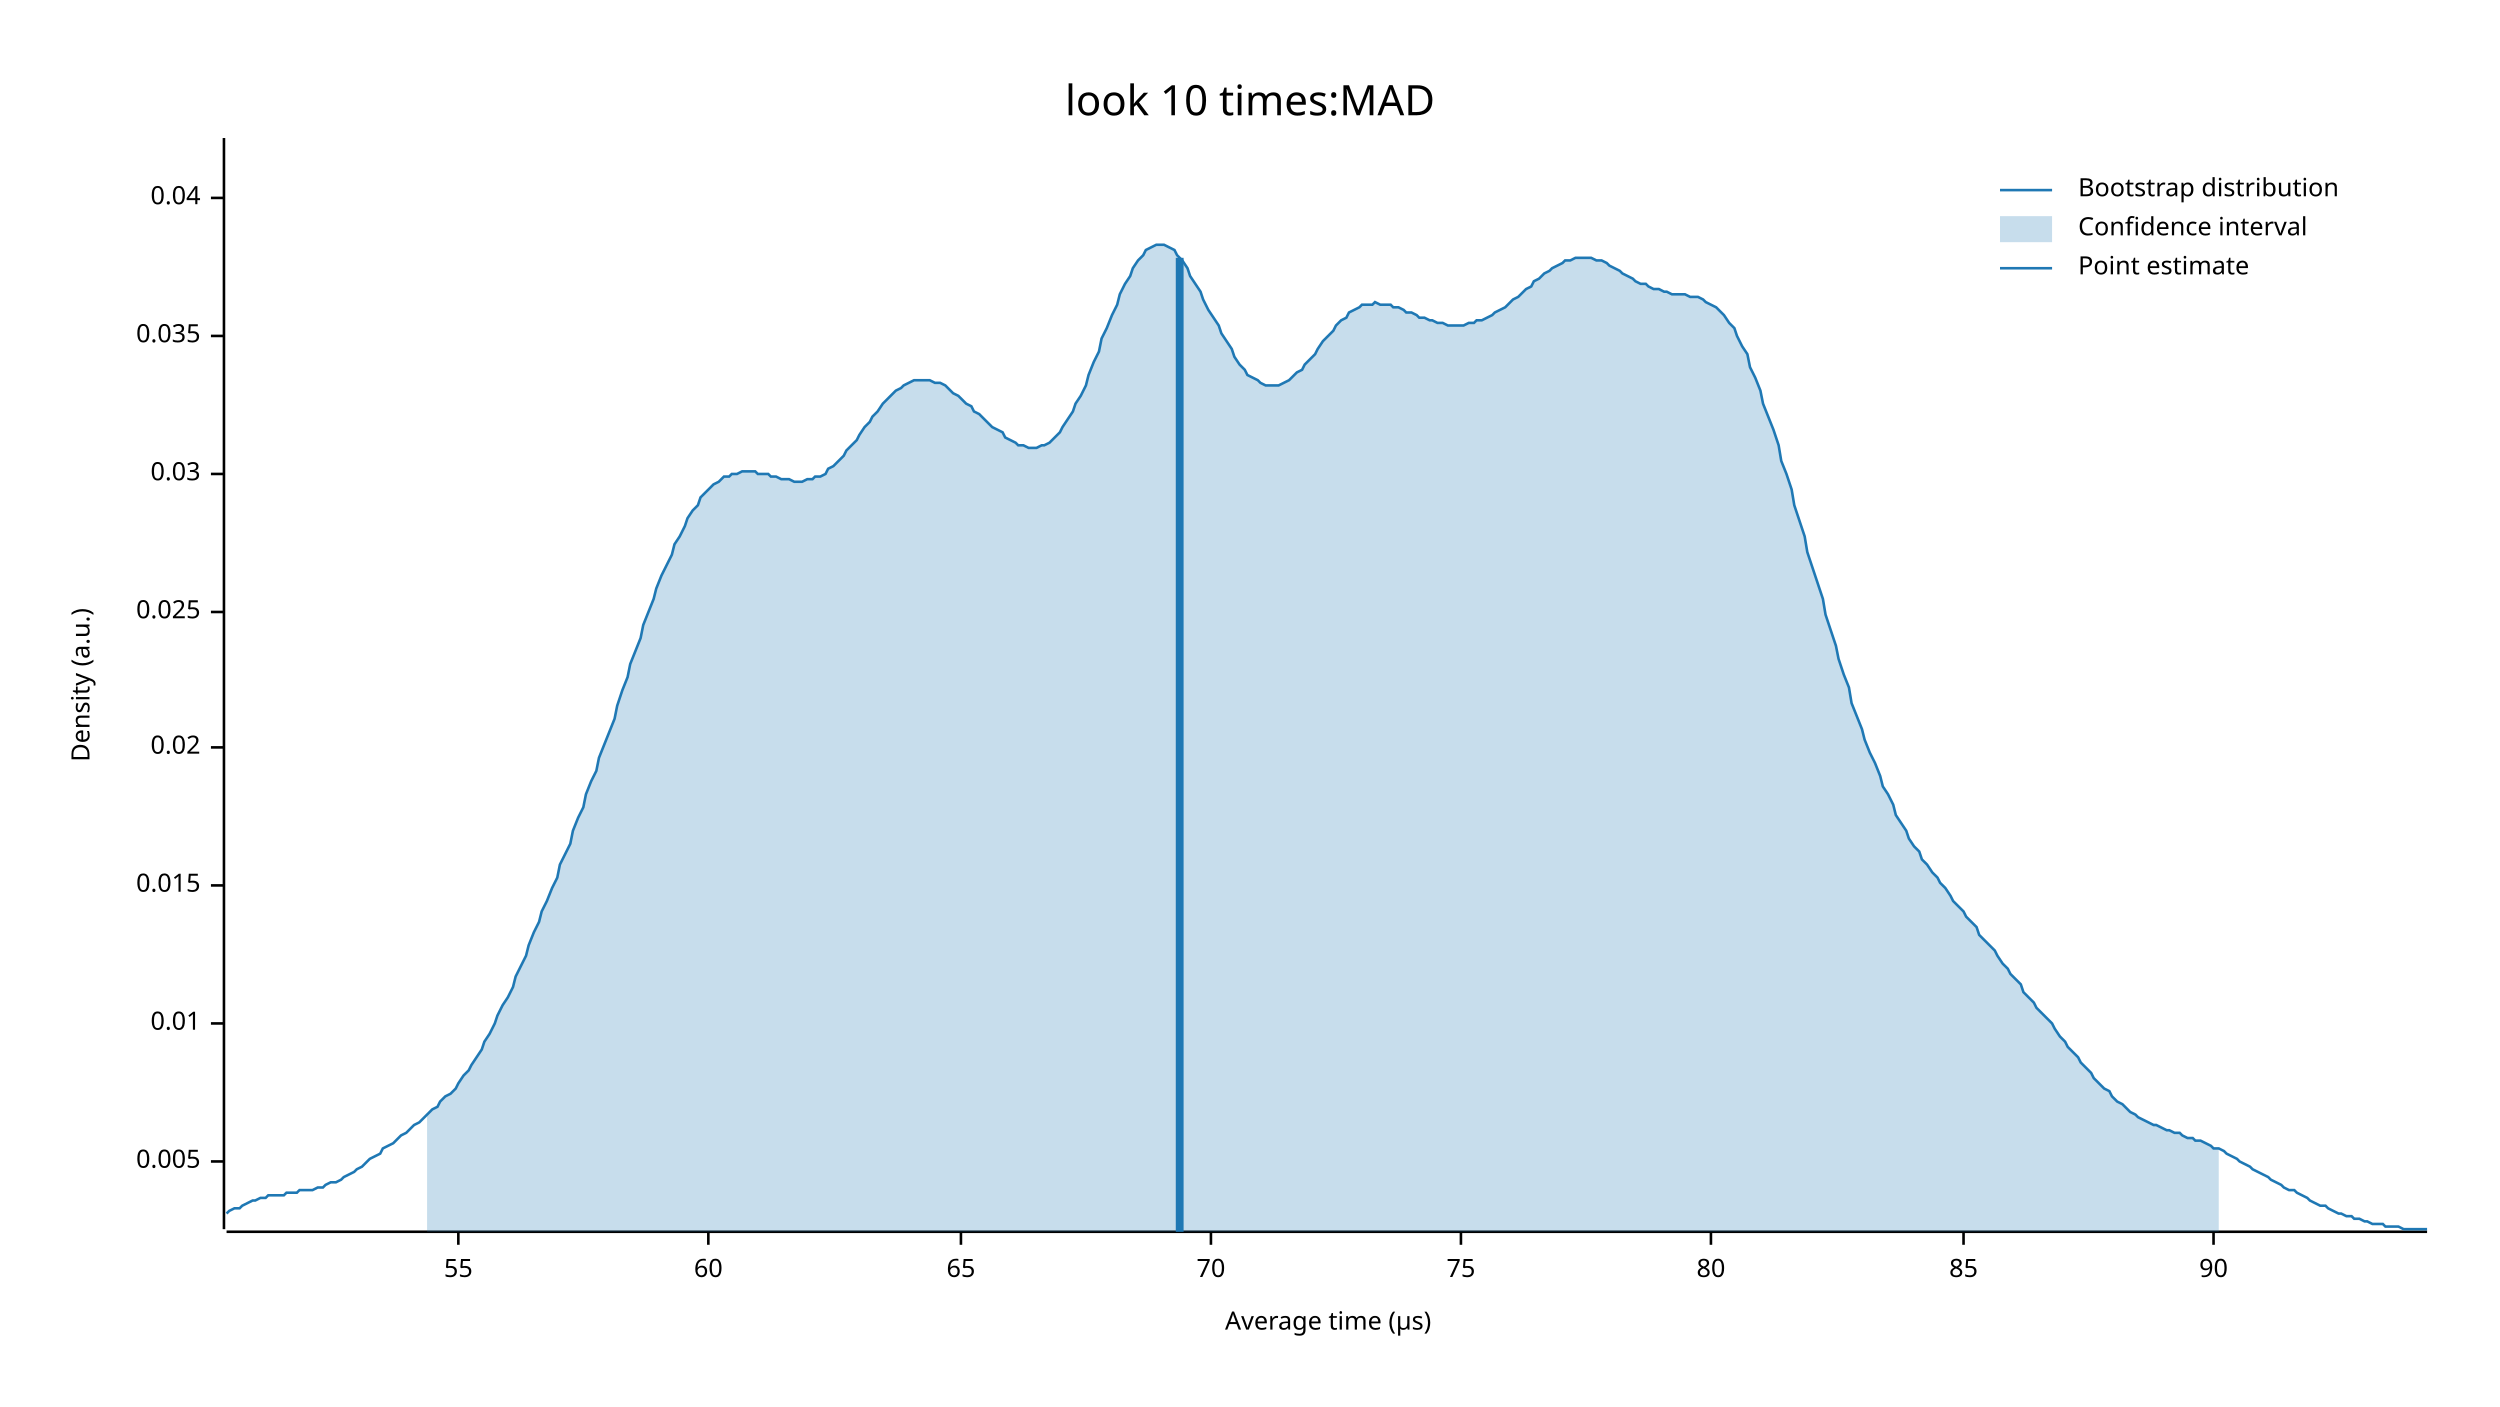
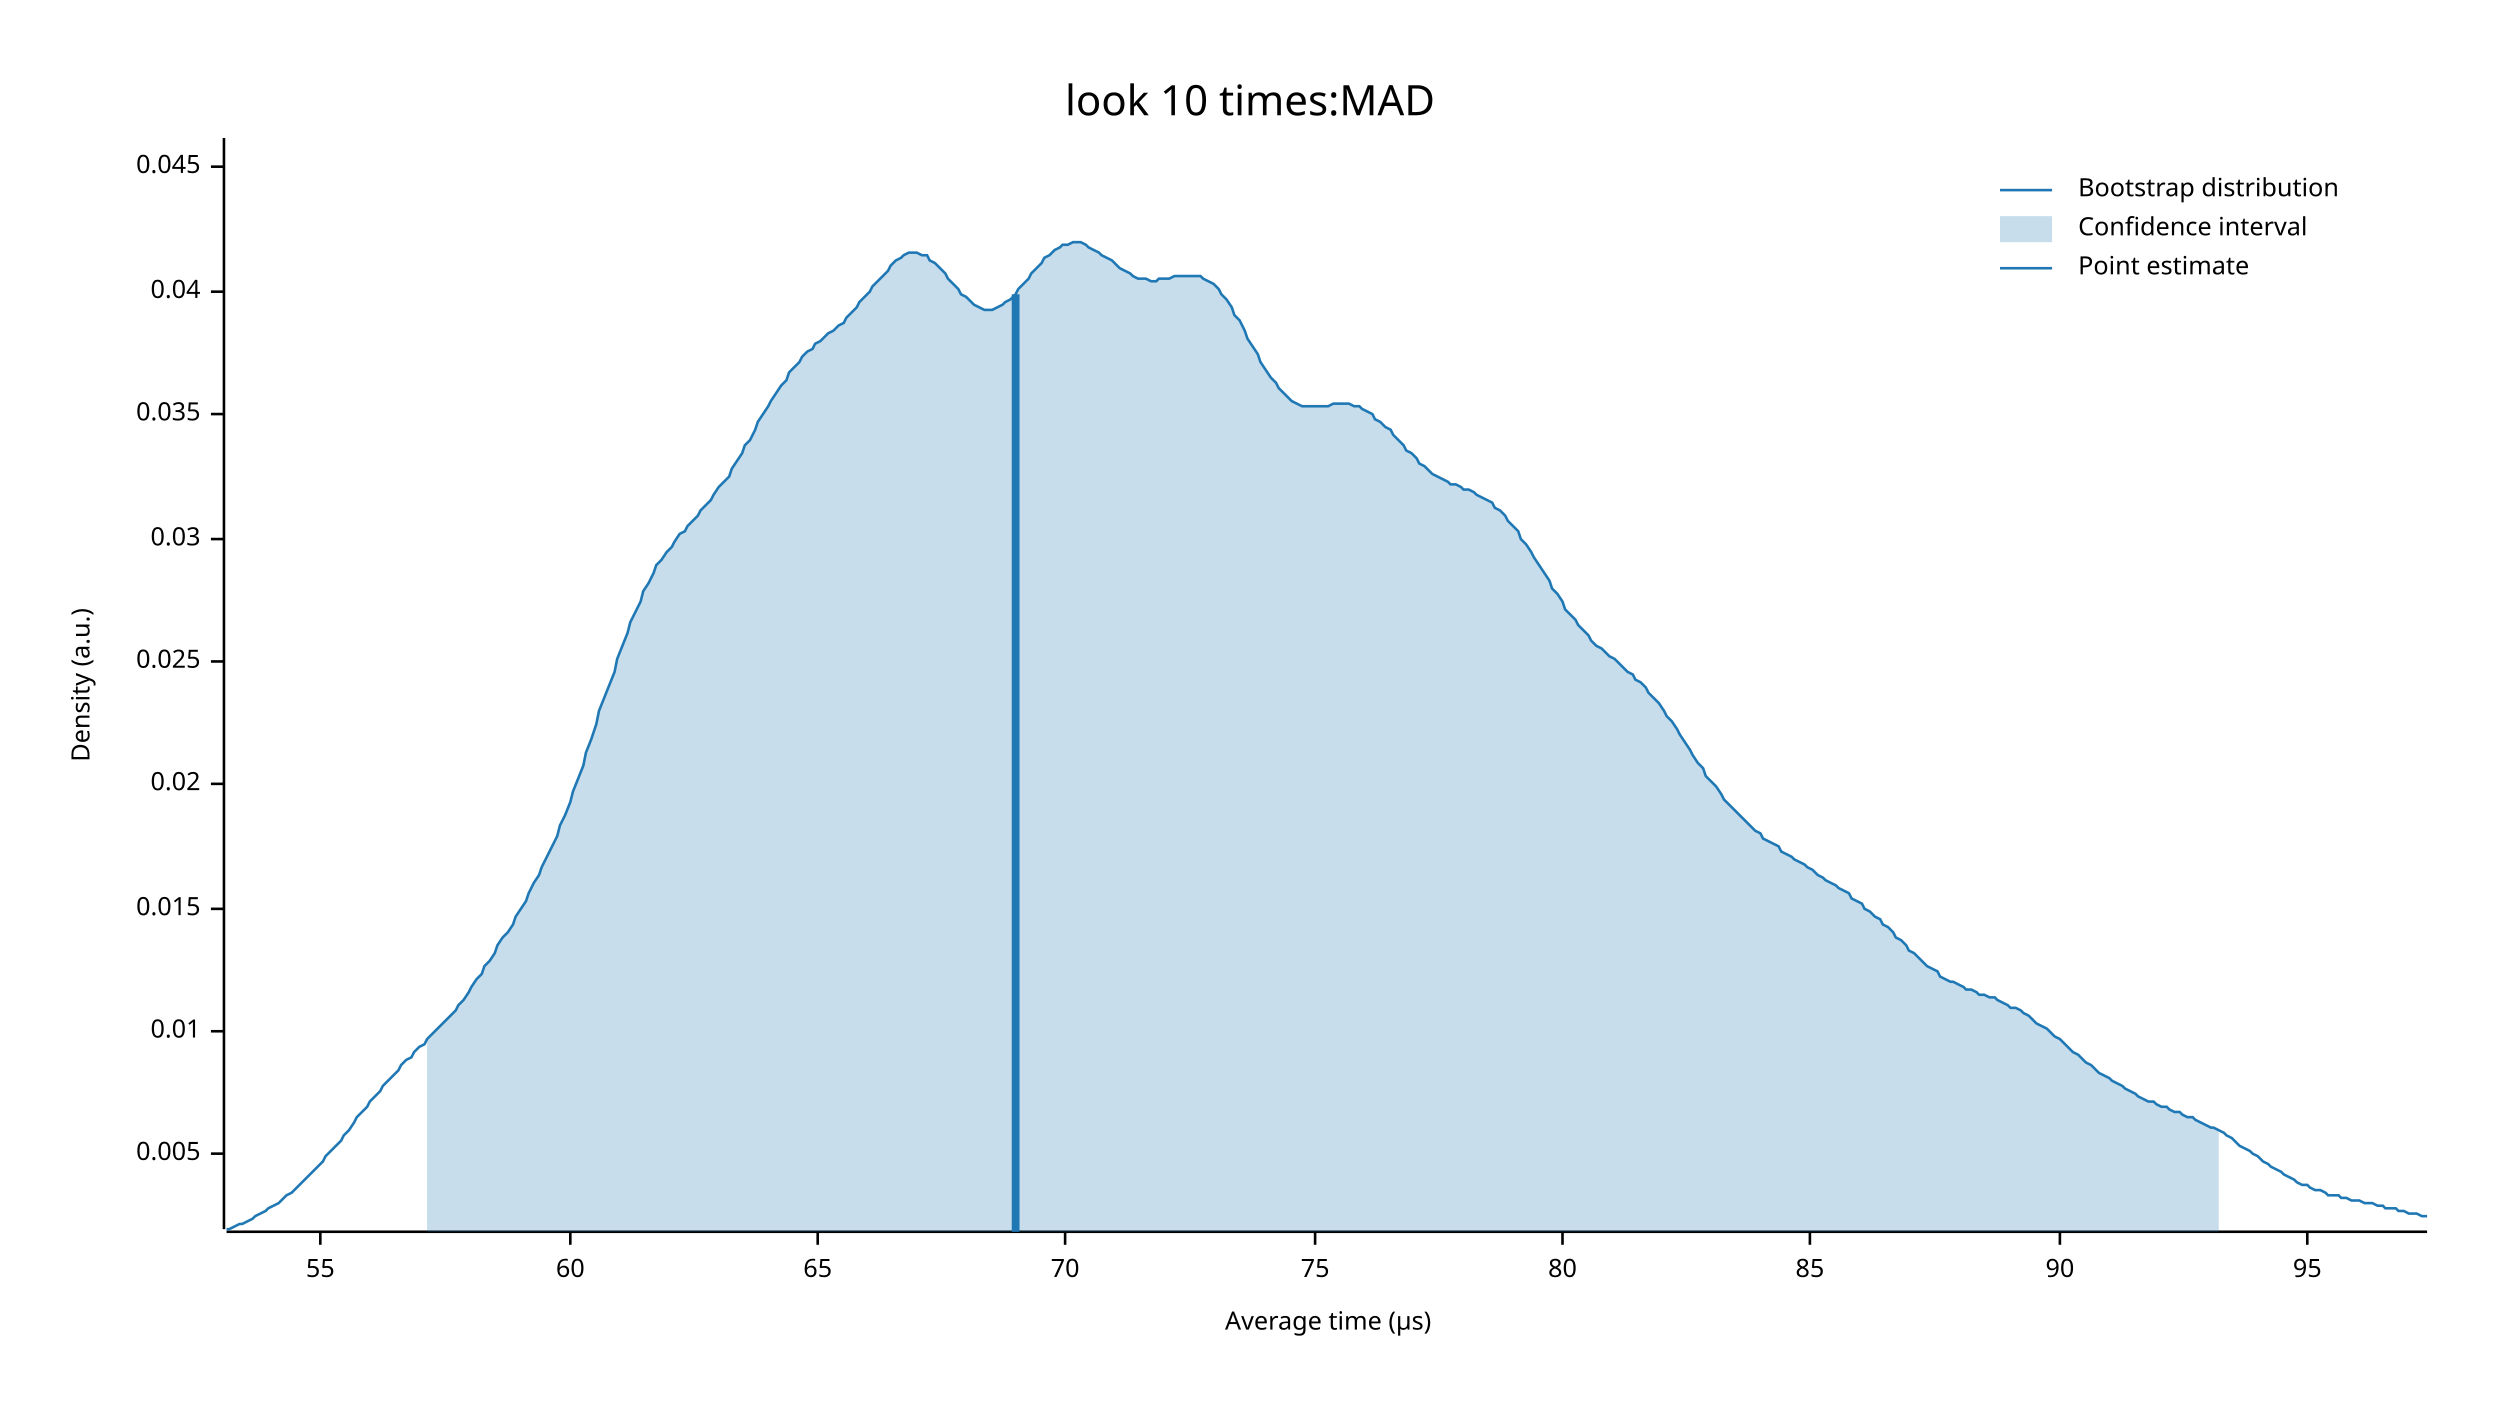
<svg xmlns="http://www.w3.org/2000/svg" width="960" height="540" viewBox="0 0 960 540">
  <text x="480" y="32" dy="0.76em" text-anchor="middle" font-family="sans-serif" font-size="16.129" opacity="1" fill="#000000">
look 10 times:MAD
</text>
  <text x="27" y="263" dy="0.76em" text-anchor="middle" font-family="sans-serif" font-size="9.677" opacity="1" fill="#000000" transform="rotate(270, 27, 263)">
Density (a.u.)
</text>
  <text x="510" y="513" dy="-0.5ex" text-anchor="middle" font-family="sans-serif" font-size="9.677" opacity="1" fill="#000000">
Average time (µs)
</text>
  <polyline fill="none" opacity="1" stroke="#000000" stroke-width="1" points="86,53 86,472 " />
-   <text x="77" y="446" dy="0.5ex" text-anchor="end" font-family="sans-serif" font-size="9.677" opacity="1" fill="#000000">
+   <text x="77" y="443" dy="0.5ex" text-anchor="end" font-family="sans-serif" font-size="9.677" opacity="1" fill="#000000">
0.005
</text>
-   <polyline fill="none" opacity="1" stroke="#000000" stroke-width="1" points="81,446 86,446 " />
-   <text x="77" y="393" dy="0.5ex" text-anchor="end" font-family="sans-serif" font-size="9.677" opacity="1" fill="#000000">
+   <polyline fill="none" opacity="1" stroke="#000000" stroke-width="1" points="81,443 86,443 " />
+   <text x="77" y="396" dy="0.5ex" text-anchor="end" font-family="sans-serif" font-size="9.677" opacity="1" fill="#000000">
0.01
</text>
-   <polyline fill="none" opacity="1" stroke="#000000" stroke-width="1" points="81,393 86,393 " />
-   <text x="77" y="340" dy="0.5ex" text-anchor="end" font-family="sans-serif" font-size="9.677" opacity="1" fill="#000000">
+   <polyline fill="none" opacity="1" stroke="#000000" stroke-width="1" points="81,396 86,396 " />
+   <text x="77" y="349" dy="0.5ex" text-anchor="end" font-family="sans-serif" font-size="9.677" opacity="1" fill="#000000">
0.015
</text>
-   <polyline fill="none" opacity="1" stroke="#000000" stroke-width="1" points="81,340 86,340 " />
-   <text x="77" y="287" dy="0.5ex" text-anchor="end" font-family="sans-serif" font-size="9.677" opacity="1" fill="#000000">
+   <polyline fill="none" opacity="1" stroke="#000000" stroke-width="1" points="81,349 86,349 " />
+   <text x="77" y="301" dy="0.5ex" text-anchor="end" font-family="sans-serif" font-size="9.677" opacity="1" fill="#000000">
0.02
</text>
-   <polyline fill="none" opacity="1" stroke="#000000" stroke-width="1" points="81,287 86,287 " />
-   <text x="77" y="235" dy="0.5ex" text-anchor="end" font-family="sans-serif" font-size="9.677" opacity="1" fill="#000000">
+   <polyline fill="none" opacity="1" stroke="#000000" stroke-width="1" points="81,301 86,301 " />
+   <text x="77" y="254" dy="0.5ex" text-anchor="end" font-family="sans-serif" font-size="9.677" opacity="1" fill="#000000">
0.025
</text>
-   <polyline fill="none" opacity="1" stroke="#000000" stroke-width="1" points="81,235 86,235 " />
-   <text x="77" y="182" dy="0.5ex" text-anchor="end" font-family="sans-serif" font-size="9.677" opacity="1" fill="#000000">
+   <polyline fill="none" opacity="1" stroke="#000000" stroke-width="1" points="81,254 86,254 " />
+   <text x="77" y="207" dy="0.5ex" text-anchor="end" font-family="sans-serif" font-size="9.677" opacity="1" fill="#000000">
0.03
</text>
-   <polyline fill="none" opacity="1" stroke="#000000" stroke-width="1" points="81,182 86,182 " />
-   <text x="77" y="129" dy="0.5ex" text-anchor="end" font-family="sans-serif" font-size="9.677" opacity="1" fill="#000000">
+   <polyline fill="none" opacity="1" stroke="#000000" stroke-width="1" points="81,207 86,207 " />
+   <text x="77" y="159" dy="0.5ex" text-anchor="end" font-family="sans-serif" font-size="9.677" opacity="1" fill="#000000">
0.035
</text>
-   <polyline fill="none" opacity="1" stroke="#000000" stroke-width="1" points="81,129 86,129 " />
-   <text x="77" y="76" dy="0.5ex" text-anchor="end" font-family="sans-serif" font-size="9.677" opacity="1" fill="#000000">
+   <polyline fill="none" opacity="1" stroke="#000000" stroke-width="1" points="81,159 86,159 " />
+   <text x="77" y="112" dy="0.5ex" text-anchor="end" font-family="sans-serif" font-size="9.677" opacity="1" fill="#000000">
0.04
</text>
-   <polyline fill="none" opacity="1" stroke="#000000" stroke-width="1" points="81,76 86,76 " />
+   <polyline fill="none" opacity="1" stroke="#000000" stroke-width="1" points="81,112 86,112 " />
+   <text x="77" y="64" dy="0.5ex" text-anchor="end" font-family="sans-serif" font-size="9.677" opacity="1" fill="#000000">
+ 0.045
+ </text>
+   <polyline fill="none" opacity="1" stroke="#000000" stroke-width="1" points="81,64 86,64 " />
  <polyline fill="none" opacity="1" stroke="#000000" stroke-width="1" points="87,473 932,473 " />
-   <text x="176" y="483" dy="0.76em" text-anchor="middle" font-family="sans-serif" font-size="9.677" opacity="1" fill="#000000">
+   <text x="123" y="483" dy="0.76em" text-anchor="middle" font-family="sans-serif" font-size="9.677" opacity="1" fill="#000000">
55
</text>
-   <polyline fill="none" opacity="1" stroke="#000000" stroke-width="1" points="176,473 176,478 " />
-   <text x="272" y="483" dy="0.76em" text-anchor="middle" font-family="sans-serif" font-size="9.677" opacity="1" fill="#000000">
+   <polyline fill="none" opacity="1" stroke="#000000" stroke-width="1" points="123,473 123,478 " />
+   <text x="219" y="483" dy="0.76em" text-anchor="middle" font-family="sans-serif" font-size="9.677" opacity="1" fill="#000000">
60
</text>
-   <polyline fill="none" opacity="1" stroke="#000000" stroke-width="1" points="272,473 272,478 " />
-   <text x="369" y="483" dy="0.76em" text-anchor="middle" font-family="sans-serif" font-size="9.677" opacity="1" fill="#000000">
+   <polyline fill="none" opacity="1" stroke="#000000" stroke-width="1" points="219,473 219,478 " />
+   <text x="314" y="483" dy="0.76em" text-anchor="middle" font-family="sans-serif" font-size="9.677" opacity="1" fill="#000000">
65
</text>
-   <polyline fill="none" opacity="1" stroke="#000000" stroke-width="1" points="369,473 369,478 " />
-   <text x="465" y="483" dy="0.76em" text-anchor="middle" font-family="sans-serif" font-size="9.677" opacity="1" fill="#000000">
+   <polyline fill="none" opacity="1" stroke="#000000" stroke-width="1" points="314,473 314,478 " />
+   <text x="409" y="483" dy="0.76em" text-anchor="middle" font-family="sans-serif" font-size="9.677" opacity="1" fill="#000000">
70
</text>
-   <polyline fill="none" opacity="1" stroke="#000000" stroke-width="1" points="465,473 465,478 " />
-   <text x="561" y="483" dy="0.76em" text-anchor="middle" font-family="sans-serif" font-size="9.677" opacity="1" fill="#000000">
+   <polyline fill="none" opacity="1" stroke="#000000" stroke-width="1" points="409,473 409,478 " />
+   <text x="505" y="483" dy="0.76em" text-anchor="middle" font-family="sans-serif" font-size="9.677" opacity="1" fill="#000000">
75
</text>
-   <polyline fill="none" opacity="1" stroke="#000000" stroke-width="1" points="561,473 561,478 " />
-   <text x="657" y="483" dy="0.76em" text-anchor="middle" font-family="sans-serif" font-size="9.677" opacity="1" fill="#000000">
+   <polyline fill="none" opacity="1" stroke="#000000" stroke-width="1" points="505,473 505,478 " />
+   <text x="600" y="483" dy="0.76em" text-anchor="middle" font-family="sans-serif" font-size="9.677" opacity="1" fill="#000000">
80
</text>
-   <polyline fill="none" opacity="1" stroke="#000000" stroke-width="1" points="657,473 657,478 " />
-   <text x="754" y="483" dy="0.76em" text-anchor="middle" font-family="sans-serif" font-size="9.677" opacity="1" fill="#000000">
+   <polyline fill="none" opacity="1" stroke="#000000" stroke-width="1" points="600,473 600,478 " />
+   <text x="695" y="483" dy="0.76em" text-anchor="middle" font-family="sans-serif" font-size="9.677" opacity="1" fill="#000000">
85
</text>
-   <polyline fill="none" opacity="1" stroke="#000000" stroke-width="1" points="754,473 754,478 " />
-   <text x="850" y="483" dy="0.76em" text-anchor="middle" font-family="sans-serif" font-size="9.677" opacity="1" fill="#000000">
+   <polyline fill="none" opacity="1" stroke="#000000" stroke-width="1" points="695,473 695,478 " />
+   <text x="791" y="483" dy="0.76em" text-anchor="middle" font-family="sans-serif" font-size="9.677" opacity="1" fill="#000000">
90
</text>
-   <polyline fill="none" opacity="1" stroke="#000000" stroke-width="1" points="850,473 850,478 " />
-   <polyline fill="none" opacity="1" stroke="#1F78B4" stroke-width="1" points="87,466 88,465 90,464 92,464 93,463 95,462 97,461 98,461 100,460 102,460 103,459 105,459 107,459 109,459 110,458 112,458 114,458 115,457 117,457 119,457 120,457 122,456 124,456 125,455 127,454 129,454 131,453 132,452 134,451 136,450 137,449 139,448 141,446 142,445 144,444 146,443 147,441 149,440 151,439 153,437 154,436 156,435 158,433 159,432 161,431 163,429 164,428 166,426 168,425 169,423 171,421 173,420 175,418 176,416 178,413 180,411 181,409 183,406 185,403 186,400 188,397 190,393 191,390 193,386 195,383 197,379 198,375 200,371 202,367 203,363 205,358 207,354 208,350 210,346 212,341 214,337 215,332 217,328 219,324 220,319 222,314 224,310 225,305 227,300 229,296 230,291 232,286 234,281 236,276 237,271 239,265 241,260 242,255 244,250 246,245 247,240 249,235 251,230 252,226 254,221 256,217 258,213 259,209 261,206 263,202 264,199 266,196 268,194 269,191 271,189 273,187 274,186 276,185 278,183 280,183 281,182 283,182 285,181 286,181 288,181 290,181 291,182 293,182 295,182 296,183 298,183 300,184 302,184 303,184 305,185 307,185 308,185 310,184 312,184 313,183 315,183 317,182 318,180 320,179 322,177 324,175 325,173 327,171 329,169 330,167 332,164 334,162 335,160 337,158 339,155 341,153 342,152 344,150 346,149 347,148 349,147 351,146 352,146 354,146 356,146 357,146 359,147 361,147 363,148 364,149 366,151 368,152 369,153 371,155 373,156 374,158 376,159 378,161 379,162 381,164 383,165 385,166 386,168 388,169 390,170 391,171 393,171 395,172 396,172 398,172 400,171 401,171 403,170 405,168 407,166 408,164 410,161 412,158 413,155 415,152 417,148 418,144 420,139 422,135 423,130 425,126 427,121 429,117 430,113 432,109 434,106 435,103 437,100 439,98 440,96 442,95 444,94 445,94 447,94 449,95 451,96 452,98 454,100 456,103 457,106 459,109 461,112 462,115 464,119 466,122 468,125 469,128 471,131 473,134 474,137 476,140 478,142 479,144 481,145 483,146 484,147 486,148 488,148 490,148 491,148 493,147 495,146 496,145 498,143 500,142 501,140 503,138 505,136 506,134 508,131 510,129 512,127 513,125 515,123 517,122 518,120 520,119 522,118 523,117 525,117 527,117 528,116 530,117 532,117 534,117 535,118 537,118 539,119 540,120 542,120 544,121 545,122 547,122 549,123 550,123 552,124 554,124 556,125 557,125 559,125 561,125 562,125 564,124 566,124 567,123 569,123 571,122 573,121 574,120 576,119 578,118 579,117 581,115 583,114 584,113 586,111 588,110 589,108 591,107 593,105 595,104 596,103 598,102 600,101 601,100 603,100 605,99 606,99 608,99 610,99 611,99 613,100 615,100 617,101 618,102 620,103 622,104 623,105 625,106 627,107 628,108 630,109 632,109 633,110 635,111 637,111 639,112 640,112 642,113 644,113 645,113 647,113 649,114 650,114 652,114 654,115 655,116 657,117 659,118 661,120 662,121 664,124 666,126 667,129 669,133 671,136 672,141 674,145 676,150 677,155 679,160 681,165 683,171 684,177 686,182 688,188 689,194 691,200 693,206 694,212 696,218 698,224 700,230 701,236 703,242 705,248 706,253 708,259 710,264 711,270 713,275 715,280 716,284 718,289 720,293 722,298 723,302 725,305 727,309 728,313 730,316 732,319 733,322 735,325 737,327 738,330 740,332 742,335 744,337 745,339 747,341 749,344 750,346 752,348 754,350 755,352 757,354 759,356 760,359 762,361 764,363 766,365 767,367 769,370 771,372 772,374 774,376 776,378 777,381 779,383 781,385 782,387 784,389 786,391 788,393 789,395 791,398 793,400 794,402 796,404 798,406 799,408 801,410 803,412 804,414 806,416 808,418 810,419 811,421 813,423 815,424 816,425 818,427 820,428 821,429 823,430 825,431 827,432 828,432 830,433 832,434 833,434 835,435 837,435 838,436 840,437 842,437 843,438 845,438 847,439 849,440 850,441 852,441 854,442 855,443 857,444 859,445 860,446 862,447 864,448 865,449 867,450 869,451 871,452 872,453 874,454 876,455 877,456 879,457 881,457 882,458 884,459 886,460 887,461 889,462 891,463 893,463 894,464 896,465 898,466 899,466 901,467 903,467 904,468 906,468 908,469 909,469 911,470 913,470 915,470 916,471 918,471 920,471 921,471 923,472 925,472 926,472 928,472 930,472 932,472 " />
-   <polygon opacity="0.25" fill="#1F78B4" points="164,428 166,426 168,425 169,423 171,421 173,420 175,418 176,416 178,413 180,411 181,409 183,406 185,403 186,400 188,397 190,393 191,390 193,386 195,383 197,379 198,375 200,371 202,367 203,363 205,358 207,354 208,350 210,346 212,341 214,337 215,332 217,328 219,324 220,319 222,314 224,310 225,305 227,300 229,296 230,291 232,286 234,281 236,276 237,271 239,265 241,260 242,255 244,250 246,245 247,240 249,235 251,230 252,226 254,221 256,217 258,213 259,209 261,206 263,202 264,199 266,196 268,194 269,191 271,189 273,187 274,186 276,185 278,183 280,183 281,182 283,182 285,181 286,181 288,181 290,181 291,182 293,182 295,182 296,183 298,183 300,184 302,184 303,184 305,185 307,185 308,185 310,184 312,184 313,183 315,183 317,182 318,180 320,179 322,177 324,175 325,173 327,171 329,169 330,167 332,164 334,162 335,160 337,158 339,155 341,153 342,152 344,150 346,149 347,148 349,147 351,146 352,146 354,146 356,146 357,146 359,147 361,147 363,148 364,149 366,151 368,152 369,153 371,155 373,156 374,158 376,159 378,161 379,162 381,164 383,165 385,166 386,168 388,169 390,170 391,171 393,171 395,172 396,172 398,172 400,171 401,171 403,170 405,168 407,166 408,164 410,161 412,158 413,155 415,152 417,148 418,144 420,139 422,135 423,130 425,126 427,121 429,117 430,113 432,109 434,106 435,103 437,100 439,98 440,96 442,95 444,94 445,94 447,94 449,95 451,96 452,98 454,100 456,103 457,106 459,109 461,112 462,115 464,119 466,122 468,125 469,128 471,131 473,134 474,137 476,140 478,142 479,144 481,145 483,146 484,147 486,148 488,148 490,148 491,148 493,147 495,146 496,145 498,143 500,142 501,140 503,138 505,136 506,134 508,131 510,129 512,127 513,125 515,123 517,122 518,120 520,119 522,118 523,117 525,117 527,117 528,116 530,117 532,117 534,117 535,118 537,118 539,119 540,120 542,120 544,121 545,122 547,122 549,123 550,123 552,124 554,124 556,125 557,125 559,125 561,125 562,125 564,124 566,124 567,123 569,123 571,122 573,121 574,120 576,119 578,118 579,117 581,115 583,114 584,113 586,111 588,110 589,108 591,107 593,105 595,104 596,103 598,102 600,101 601,100 603,100 605,99 606,99 608,99 610,99 611,99 613,100 615,100 617,101 618,102 620,103 622,104 623,105 625,106 627,107 628,108 630,109 632,109 633,110 635,111 637,111 639,112 640,112 642,113 644,113 645,113 647,113 649,114 650,114 652,114 654,115 655,116 657,117 659,118 661,120 662,121 664,124 666,126 667,129 669,133 671,136 672,141 674,145 676,150 677,155 679,160 681,165 683,171 684,177 686,182 688,188 689,194 691,200 693,206 694,212 696,218 698,224 700,230 701,236 703,242 705,248 706,253 708,259 710,264 711,270 713,275 715,280 716,284 718,289 720,293 722,298 723,302 725,305 727,309 728,313 730,316 732,319 733,322 735,325 737,327 738,330 740,332 742,335 744,337 745,339 747,341 749,344 750,346 752,348 754,350 755,352 757,354 759,356 760,359 762,361 764,363 766,365 767,367 769,370 771,372 772,374 774,376 776,378 777,381 779,383 781,385 782,387 784,389 786,391 788,393 789,395 791,398 793,400 794,402 796,404 798,406 799,408 801,410 803,412 804,414 806,416 808,418 810,419 811,421 813,423 815,424 816,425 818,427 820,428 821,429 823,430 825,431 827,432 828,432 830,433 832,434 833,434 835,435 837,435 838,436 840,437 842,437 843,438 845,438 847,439 849,440 850,441 852,441 852,473 164,473 " />
-   <polyline fill="none" opacity="1" stroke="#1F78B4" stroke-width="3" points="453,473 453,99 " />
+   <polyline fill="none" opacity="1" stroke="#000000" stroke-width="1" points="791,473 791,478 " />
+   <text x="886" y="483" dy="0.76em" text-anchor="middle" font-family="sans-serif" font-size="9.677" opacity="1" fill="#000000">
+ 95
+ </text>
+   <polyline fill="none" opacity="1" stroke="#000000" stroke-width="1" points="886,473 886,478 " />
+   <polyline fill="none" opacity="1" stroke="#1F78B4" stroke-width="1" points="87,472 88,472 90,471 92,470 93,470 95,469 97,468 98,467 100,466 102,465 103,464 105,463 107,462 109,460 110,459 112,458 114,456 115,455 117,453 119,451 120,450 122,448 124,446 125,444 127,442 129,440 131,438 132,436 134,434 136,431 137,429 139,427 141,425 142,423 144,421 146,419 147,417 149,415 151,413 153,411 154,409 156,407 158,406 159,404 161,402 163,401 164,399 166,397 168,395 169,394 171,392 173,390 175,388 176,386 178,384 180,381 181,379 183,376 185,374 186,371 188,369 190,366 191,363 193,360 195,358 197,355 198,352 200,349 202,346 203,343 205,339 207,336 208,333 210,329 212,325 214,321 215,317 217,313 219,308 220,304 222,299 224,294 225,289 227,284 229,278 230,273 232,268 234,263 236,258 237,253 239,248 241,243 242,239 244,235 246,231 247,227 249,224 251,220 252,217 254,215 256,212 258,210 259,208 261,205 263,204 264,202 266,200 268,198 269,196 271,194 273,192 274,190 276,187 278,185 280,183 281,180 283,177 285,174 286,171 288,169 290,165 291,162 293,159 295,156 296,154 298,151 300,148 302,146 303,143 305,141 307,139 308,137 310,135 312,134 313,132 315,131 317,129 318,128 320,127 322,125 324,124 325,122 327,120 329,118 330,116 332,114 334,112 335,110 337,108 339,106 341,104 342,102 344,100 346,99 347,98 349,97 351,97 352,97 354,98 356,98 357,100 359,101 361,103 363,105 364,107 366,109 368,111 369,113 371,114 373,116 374,117 376,118 378,119 379,119 381,119 383,118 385,117 386,116 388,115 390,113 391,111 393,109 395,107 396,105 398,103 400,101 401,99 403,98 405,96 407,95 408,94 410,94 412,93 413,93 415,93 417,94 418,95 420,96 422,97 423,98 425,99 427,100 429,102 430,103 432,104 434,105 435,106 437,107 439,107 440,107 442,108 444,108 445,107 447,107 449,107 451,106 452,106 454,106 456,106 457,106 459,106 461,106 462,107 464,108 466,109 468,111 469,113 471,115 473,118 474,121 476,123 478,127 479,130 481,133 483,136 484,139 486,142 488,145 490,147 491,149 493,151 495,153 496,154 498,155 500,156 501,156 503,156 505,156 506,156 508,156 510,156 512,155 513,155 515,155 517,155 518,155 520,156 522,156 523,157 525,158 527,159 528,161 530,162 532,164 534,165 535,167 537,169 539,171 540,173 542,174 544,176 545,178 547,179 549,181 550,182 552,183 554,184 556,185 557,186 559,186 561,187 562,188 564,188 566,189 567,190 569,191 571,192 573,193 574,195 576,196 578,198 579,200 581,202 583,204 584,207 586,209 588,212 589,214 591,217 593,220 595,223 596,226 598,228 600,231 601,234 603,236 605,238 606,240 608,242 610,244 611,246 613,248 615,249 617,251 618,252 620,253 622,255 623,256 625,258 627,259 628,261 630,262 632,264 633,266 635,268 637,270 639,273 640,275 642,277 644,280 645,282 647,285 649,288 650,290 652,293 654,295 655,298 657,300 659,302 661,305 662,307 664,309 666,311 667,312 669,314 671,316 672,317 674,319 676,320 677,322 679,323 681,324 683,325 684,327 686,328 688,329 689,330 691,331 693,332 694,333 696,334 698,336 700,337 701,338 703,339 705,340 706,341 708,342 710,343 711,345 713,346 715,347 716,349 718,350 720,352 722,353 723,355 725,356 727,358 728,360 730,361 732,363 733,365 735,366 737,368 738,369 740,371 742,372 744,373 745,375 747,376 749,377 750,377 752,378 754,379 755,380 757,380 759,381 760,382 762,382 764,383 766,383 767,384 769,385 771,386 772,387 774,387 776,388 777,389 779,390 781,392 782,393 784,394 786,395 788,397 789,398 791,399 793,401 794,402 796,404 798,405 799,406 801,408 803,409 804,410 806,412 808,413 810,414 811,415 813,416 815,417 816,418 818,419 820,420 821,421 823,422 825,423 827,423 828,424 830,425 832,425 833,426 835,427 837,427 838,428 840,429 842,429 843,430 845,431 847,432 849,433 850,433 852,434 854,435 855,436 857,437 859,439 860,440 862,441 864,442 865,443 867,444 869,446 871,447 872,448 874,449 876,450 877,451 879,452 881,453 882,454 884,455 886,455 887,456 889,457 891,457 893,458 894,459 896,459 898,459 899,460 901,460 903,461 904,461 906,461 908,462 909,462 911,462 913,463 915,463 916,464 918,464 920,464 921,465 923,465 925,466 926,466 928,466 930,467 932,467 " />
+   <polygon opacity="0.25" fill="#1F78B4" points="164,399 166,397 168,395 169,394 171,392 173,390 175,388 176,386 178,384 180,381 181,379 183,376 185,374 186,371 188,369 190,366 191,363 193,360 195,358 197,355 198,352 200,349 202,346 203,343 205,339 207,336 208,333 210,329 212,325 214,321 215,317 217,313 219,308 220,304 222,299 224,294 225,289 227,284 229,278 230,273 232,268 234,263 236,258 237,253 239,248 241,243 242,239 244,235 246,231 247,227 249,224 251,220 252,217 254,215 256,212 258,210 259,208 261,205 263,204 264,202 266,200 268,198 269,196 271,194 273,192 274,190 276,187 278,185 280,183 281,180 283,177 285,174 286,171 288,169 290,165 291,162 293,159 295,156 296,154 298,151 300,148 302,146 303,143 305,141 307,139 308,137 310,135 312,134 313,132 315,131 317,129 318,128 320,127 322,125 324,124 325,122 327,120 329,118 330,116 332,114 334,112 335,110 337,108 339,106 341,104 342,102 344,100 346,99 347,98 349,97 351,97 352,97 354,98 356,98 357,100 359,101 361,103 363,105 364,107 366,109 368,111 369,113 371,114 373,116 374,117 376,118 378,119 379,119 381,119 383,118 385,117 386,116 388,115 390,113 391,111 393,109 395,107 396,105 398,103 400,101 401,99 403,98 405,96 407,95 408,94 410,94 412,93 413,93 415,93 417,94 418,95 420,96 422,97 423,98 425,99 427,100 429,102 430,103 432,104 434,105 435,106 437,107 439,107 440,107 442,108 444,108 445,107 447,107 449,107 451,106 452,106 454,106 456,106 457,106 459,106 461,106 462,107 464,108 466,109 468,111 469,113 471,115 473,118 474,121 476,123 478,127 479,130 481,133 483,136 484,139 486,142 488,145 490,147 491,149 493,151 495,153 496,154 498,155 500,156 501,156 503,156 505,156 506,156 508,156 510,156 512,155 513,155 515,155 517,155 518,155 520,156 522,156 523,157 525,158 527,159 528,161 530,162 532,164 534,165 535,167 537,169 539,171 540,173 542,174 544,176 545,178 547,179 549,181 550,182 552,183 554,184 556,185 557,186 559,186 561,187 562,188 564,188 566,189 567,190 569,191 571,192 573,193 574,195 576,196 578,198 579,200 581,202 583,204 584,207 586,209 588,212 589,214 591,217 593,220 595,223 596,226 598,228 600,231 601,234 603,236 605,238 606,240 608,242 610,244 611,246 613,248 615,249 617,251 618,252 620,253 622,255 623,256 625,258 627,259 628,261 630,262 632,264 633,266 635,268 637,270 639,273 640,275 642,277 644,280 645,282 647,285 649,288 650,290 652,293 654,295 655,298 657,300 659,302 661,305 662,307 664,309 666,311 667,312 669,314 671,316 672,317 674,319 676,320 677,322 679,323 681,324 683,325 684,327 686,328 688,329 689,330 691,331 693,332 694,333 696,334 698,336 700,337 701,338 703,339 705,340 706,341 708,342 710,343 711,345 713,346 715,347 716,349 718,350 720,352 722,353 723,355 725,356 727,358 728,360 730,361 732,363 733,365 735,366 737,368 738,369 740,371 742,372 744,373 745,375 747,376 749,377 750,377 752,378 754,379 755,380 757,380 759,381 760,382 762,382 764,383 766,383 767,384 769,385 771,386 772,387 774,387 776,388 777,389 779,390 781,392 782,393 784,394 786,395 788,397 789,398 791,399 793,401 794,402 796,404 798,405 799,406 801,408 803,409 804,410 806,412 808,413 810,414 811,415 813,416 815,417 816,418 818,419 820,420 821,421 823,422 825,423 827,423 828,424 830,425 832,425 833,426 835,427 837,427 838,428 840,429 842,429 843,430 845,431 847,432 849,433 850,433 852,434 852,473 164,473 " />
+   <polyline fill="none" opacity="1" stroke="#1F78B4" stroke-width="3" points="390,473 390,113 " />
  <text x="798" y="68" dy="0.76em" text-anchor="start" font-family="sans-serif" font-size="9.677" opacity="1" fill="#000000">
Bootstrap distribution
</text>
  <text x="798" y="83" dy="0.76em" text-anchor="start" font-family="sans-serif" font-size="9.677" opacity="1" fill="#000000">
Confidence interval
</text>
  <text x="798" y="98" dy="0.76em" text-anchor="start" font-family="sans-serif" font-size="9.677" opacity="1" fill="#000000">
Point estimate
</text>
  <polyline fill="none" opacity="1" stroke="#1F78B4" stroke-width="1" points="768,73 788,73 " />
  <rect x="768" y="83" width="20" height="10" opacity="0.25" fill="#1F78B4" stroke="none" />
  <polyline fill="none" opacity="1" stroke="#1F78B4" stroke-width="1" points="768,103 788,103 " />
</svg>
